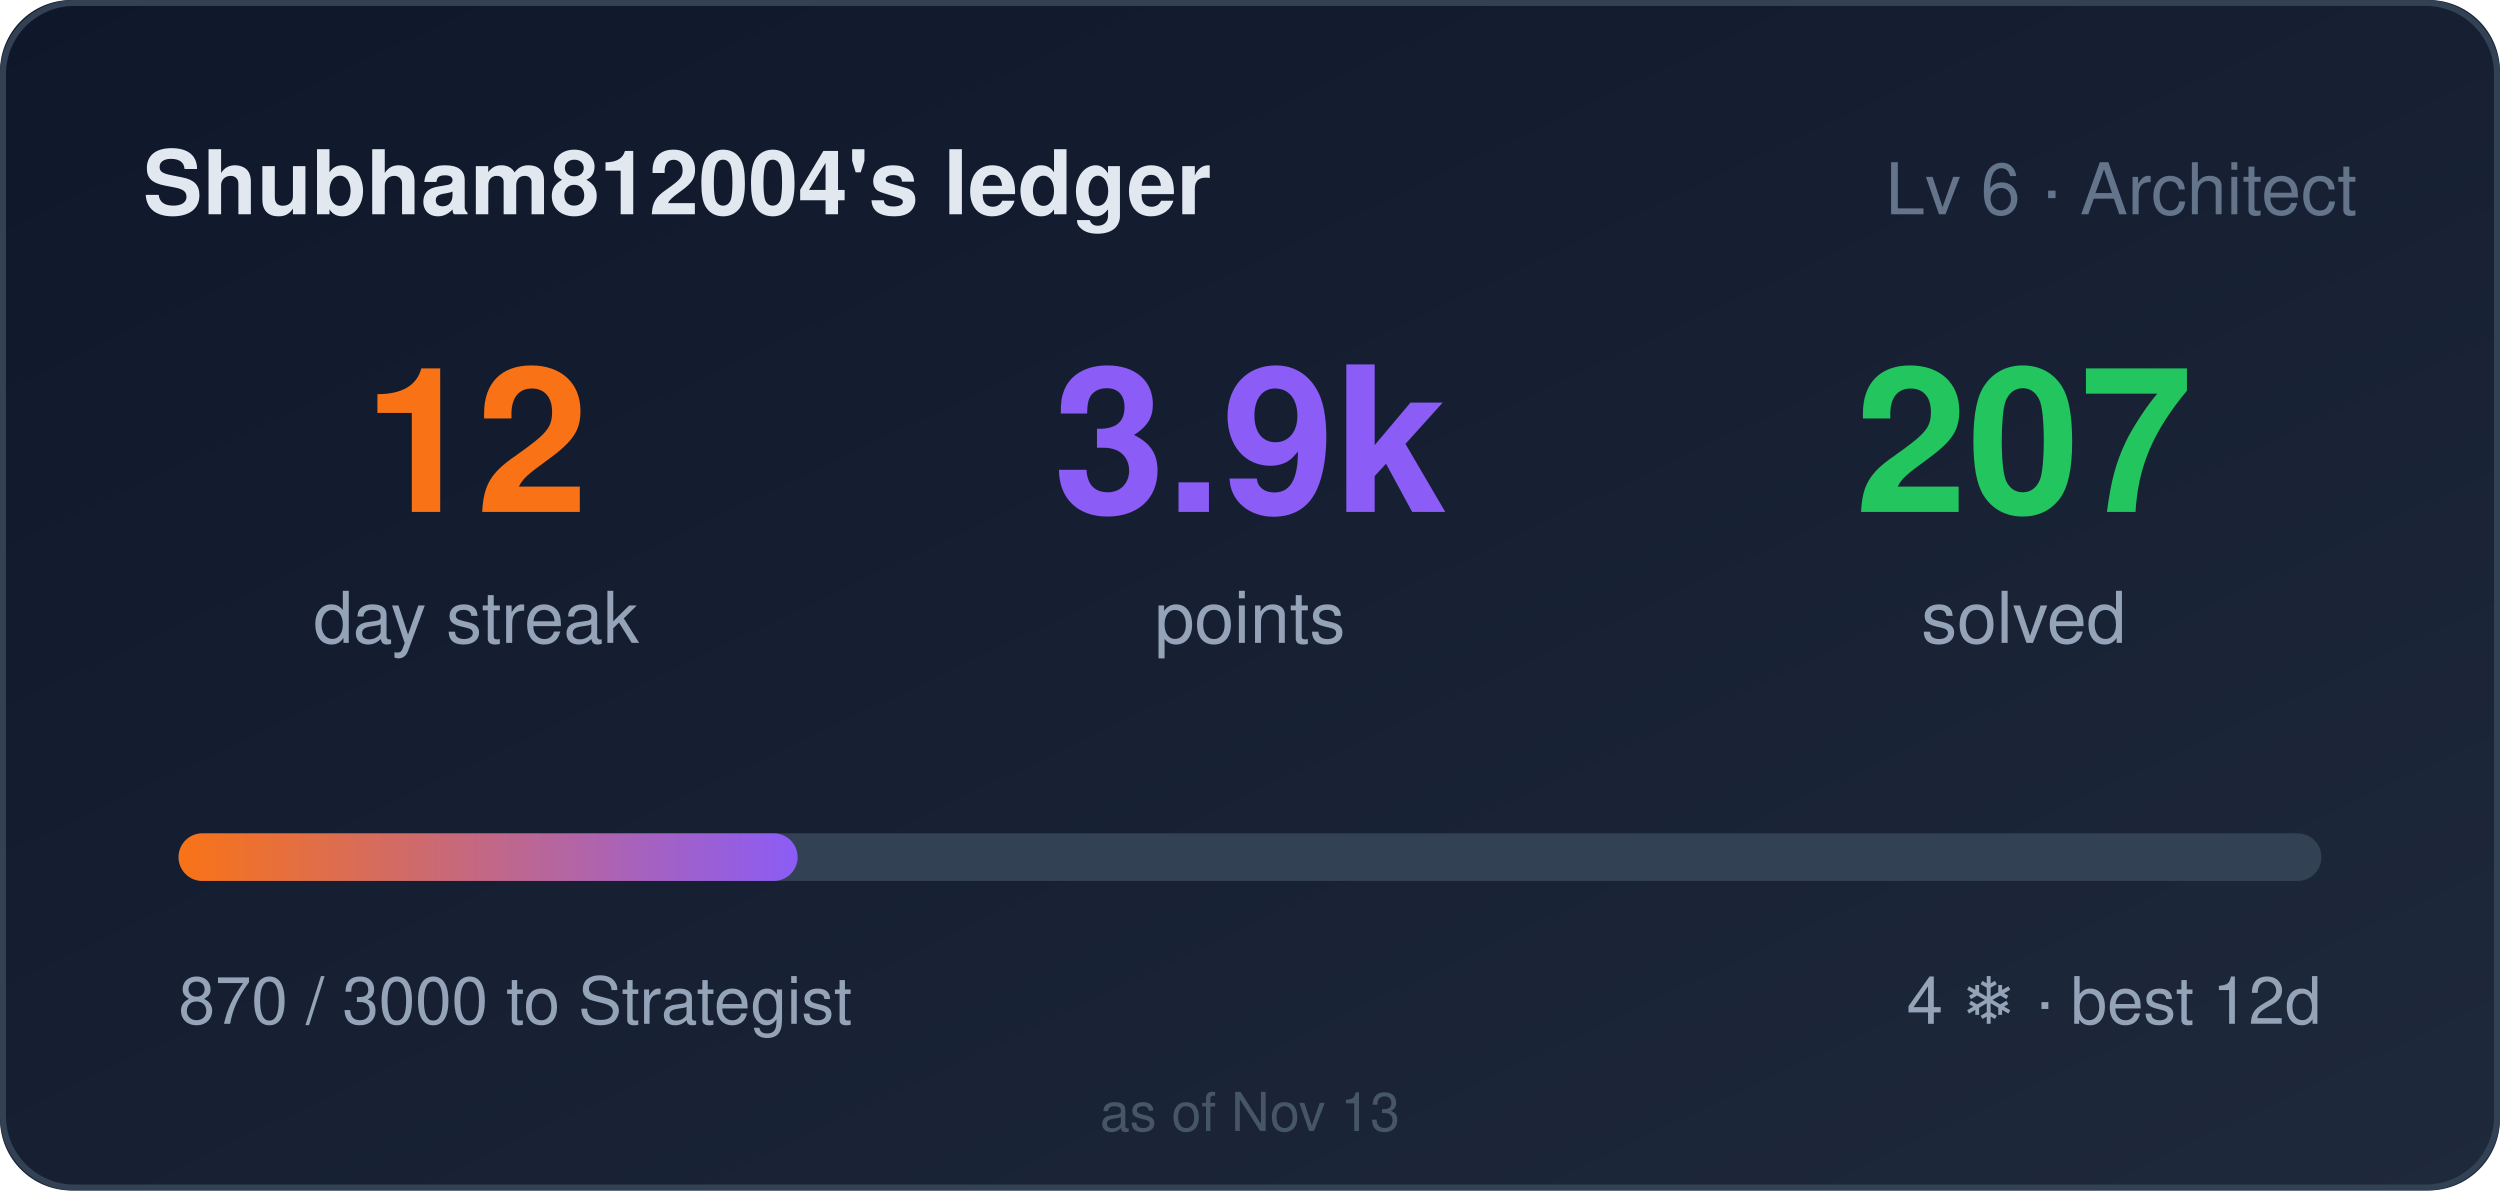
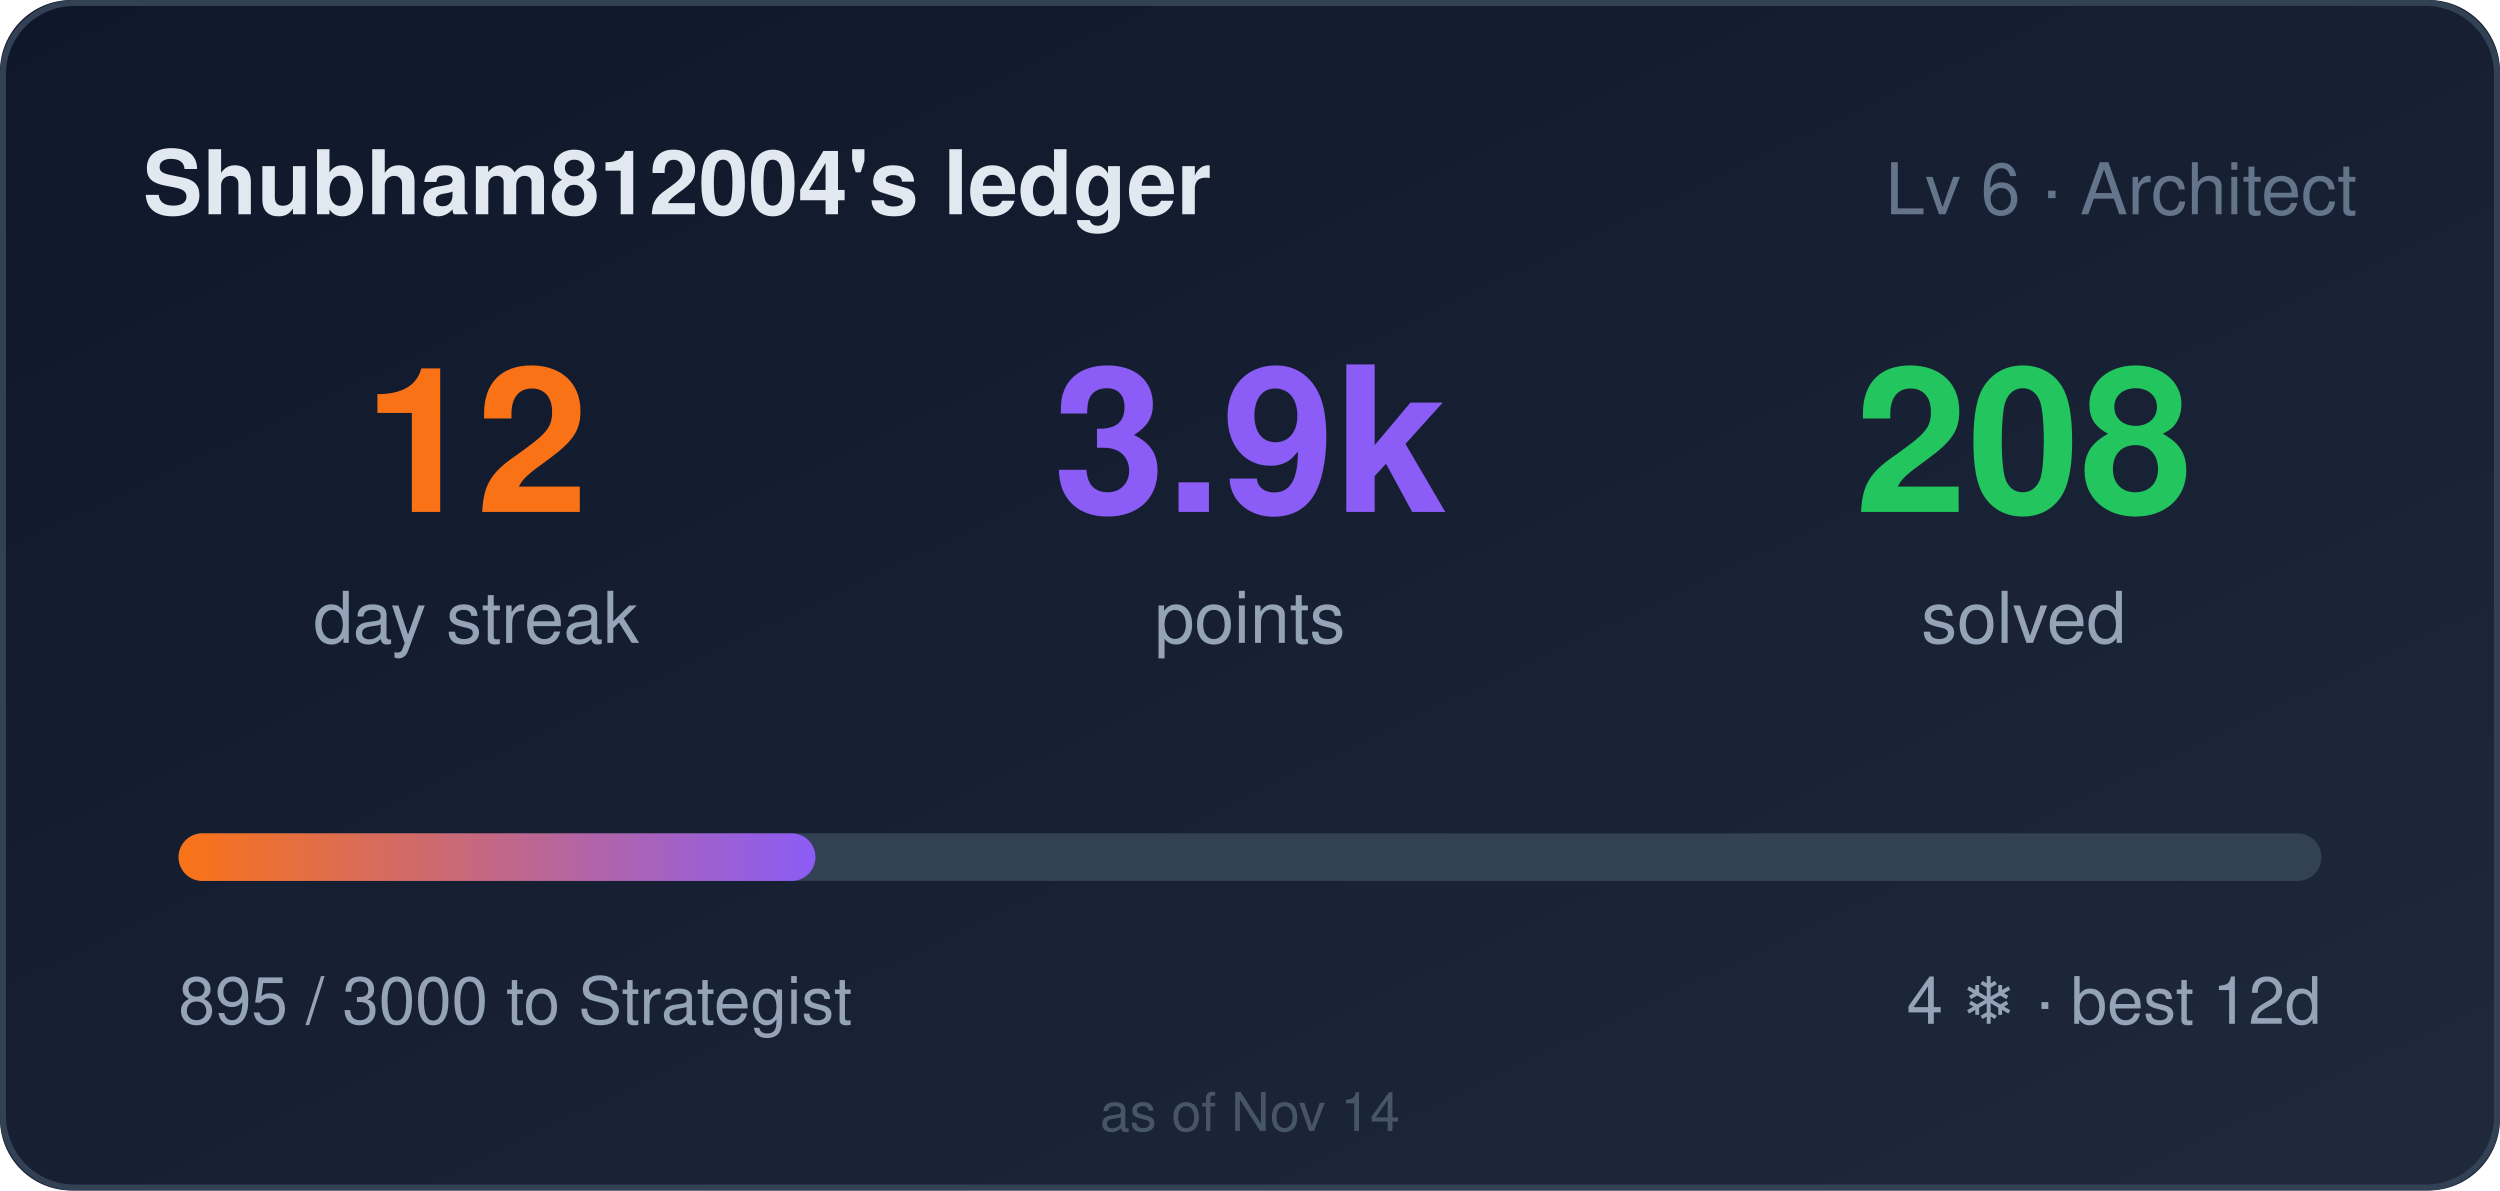
- <svg xmlns="http://www.w3.org/2000/svg" width="420" height="200" role="img" aria-label="Shubham812004's ledger: 12 day streak, 3870 points">
+ <svg xmlns="http://www.w3.org/2000/svg" width="420" height="200" role="img" aria-label="Shubham812004's ledger: 12 day streak, 3895 points">
  <style>
    .bar,.n{transform-box:fill-box}
    .bar{transform-origin:left center}
    @media (prefers-reduced-motion: no-preference){
      .bar{animation:cl-grow .9s cubic-bezier(.22,1,.36,1) both}
      .n{animation:cl-rise .5s ease-out both}
      .n2{animation-delay:.08s}
      .n3{animation-delay:.16s}
    }
    @keyframes cl-grow{from{transform:scaleX(0)}to{transform:scaleX(1)}}
    @keyframes cl-rise{from{opacity:0;transform:translateY(6px)}to{opacity:1;transform:none}}
  </style>
  <defs>
    <linearGradient id="bg" x1="0" y1="0" x2="1" y2="1">
      <stop offset="0" stop-color="#0f172a" />
      <stop offset="1" stop-color="#1e293b" />
    </linearGradient>
    <linearGradient id="bar" x1="0" y1="0" x2="1" y2="0">
      <stop offset="0" stop-color="#f97316" />
      <stop offset="1" stop-color="#8b5cf6" />
    </linearGradient>
  </defs>
  <rect width="420" height="200" rx="12" fill="url(#bg)" />
  <rect x="0.5" y="0.5" width="419" height="199" rx="12" fill="none" stroke="#334155" />
  <text x="24" y="36" fill="#e2e8f0" font-size="15" font-weight="600" font-family="Segoe UI,Helvetica,Arial,sans-serif">Shubham812004's ledger</text>
  <text x="396" y="36" fill="#64748b" font-size="12" text-anchor="end" font-family="Segoe UI,Helvetica,Arial,sans-serif">Lv 6 · Architect</text>
  <g font-family="Segoe UI,Helvetica,Arial,sans-serif">
    <text class="n n1" x="80" y="86" fill="#f97316" font-size="34" font-weight="700" text-anchor="middle">12</text>
    <text x="80" y="108" fill="#94a3b8" font-size="12" text-anchor="middle">day streak</text>
    <text class="n n2" x="210" y="86" fill="#8b5cf6" font-size="34" font-weight="700" text-anchor="middle">3.9k</text>
    <text x="210" y="108" fill="#94a3b8" font-size="12" text-anchor="middle">points</text>
-     <text class="n n3" x="340" y="86" fill="#22c55e" font-size="34" font-weight="700" text-anchor="middle">207</text>
+     <text class="n n3" x="340" y="86" fill="#22c55e" font-size="34" font-weight="700" text-anchor="middle">208</text>
    <text x="340" y="108" fill="#94a3b8" font-size="12" text-anchor="middle">solved</text>
  </g>
  <rect x="30" y="140" width="360" height="8" rx="4" fill="#334155" />
-   <rect class="bar" x="30" y="140" width="104" height="8" rx="4" fill="url(#bar)" />
-   <text x="30" y="172" fill="#94a3b8" font-size="11" font-family="Segoe UI,Helvetica,Arial,sans-serif">870 / 3000 to Strategist</text>
+   <rect class="bar" x="30" y="140" width="107" height="8" rx="4" fill="url(#bar)" />
+   <text x="30" y="172" fill="#94a3b8" font-size="11" font-family="Segoe UI,Helvetica,Arial,sans-serif">895 / 3000 to Strategist</text>
  <text x="390" y="172" fill="#94a3b8" font-size="11" text-anchor="end" font-family="Segoe UI,Helvetica,Arial,sans-serif">4 ❄ · best 12d</text>
-   <text x="210" y="190" fill="#475569" font-size="9" text-anchor="middle" font-family="Segoe UI,Helvetica,Arial,sans-serif">as of Nov 13</text>
+   <text x="210" y="190" fill="#475569" font-size="9" text-anchor="middle" font-family="Segoe UI,Helvetica,Arial,sans-serif">as of Nov 14</text>
</svg>
